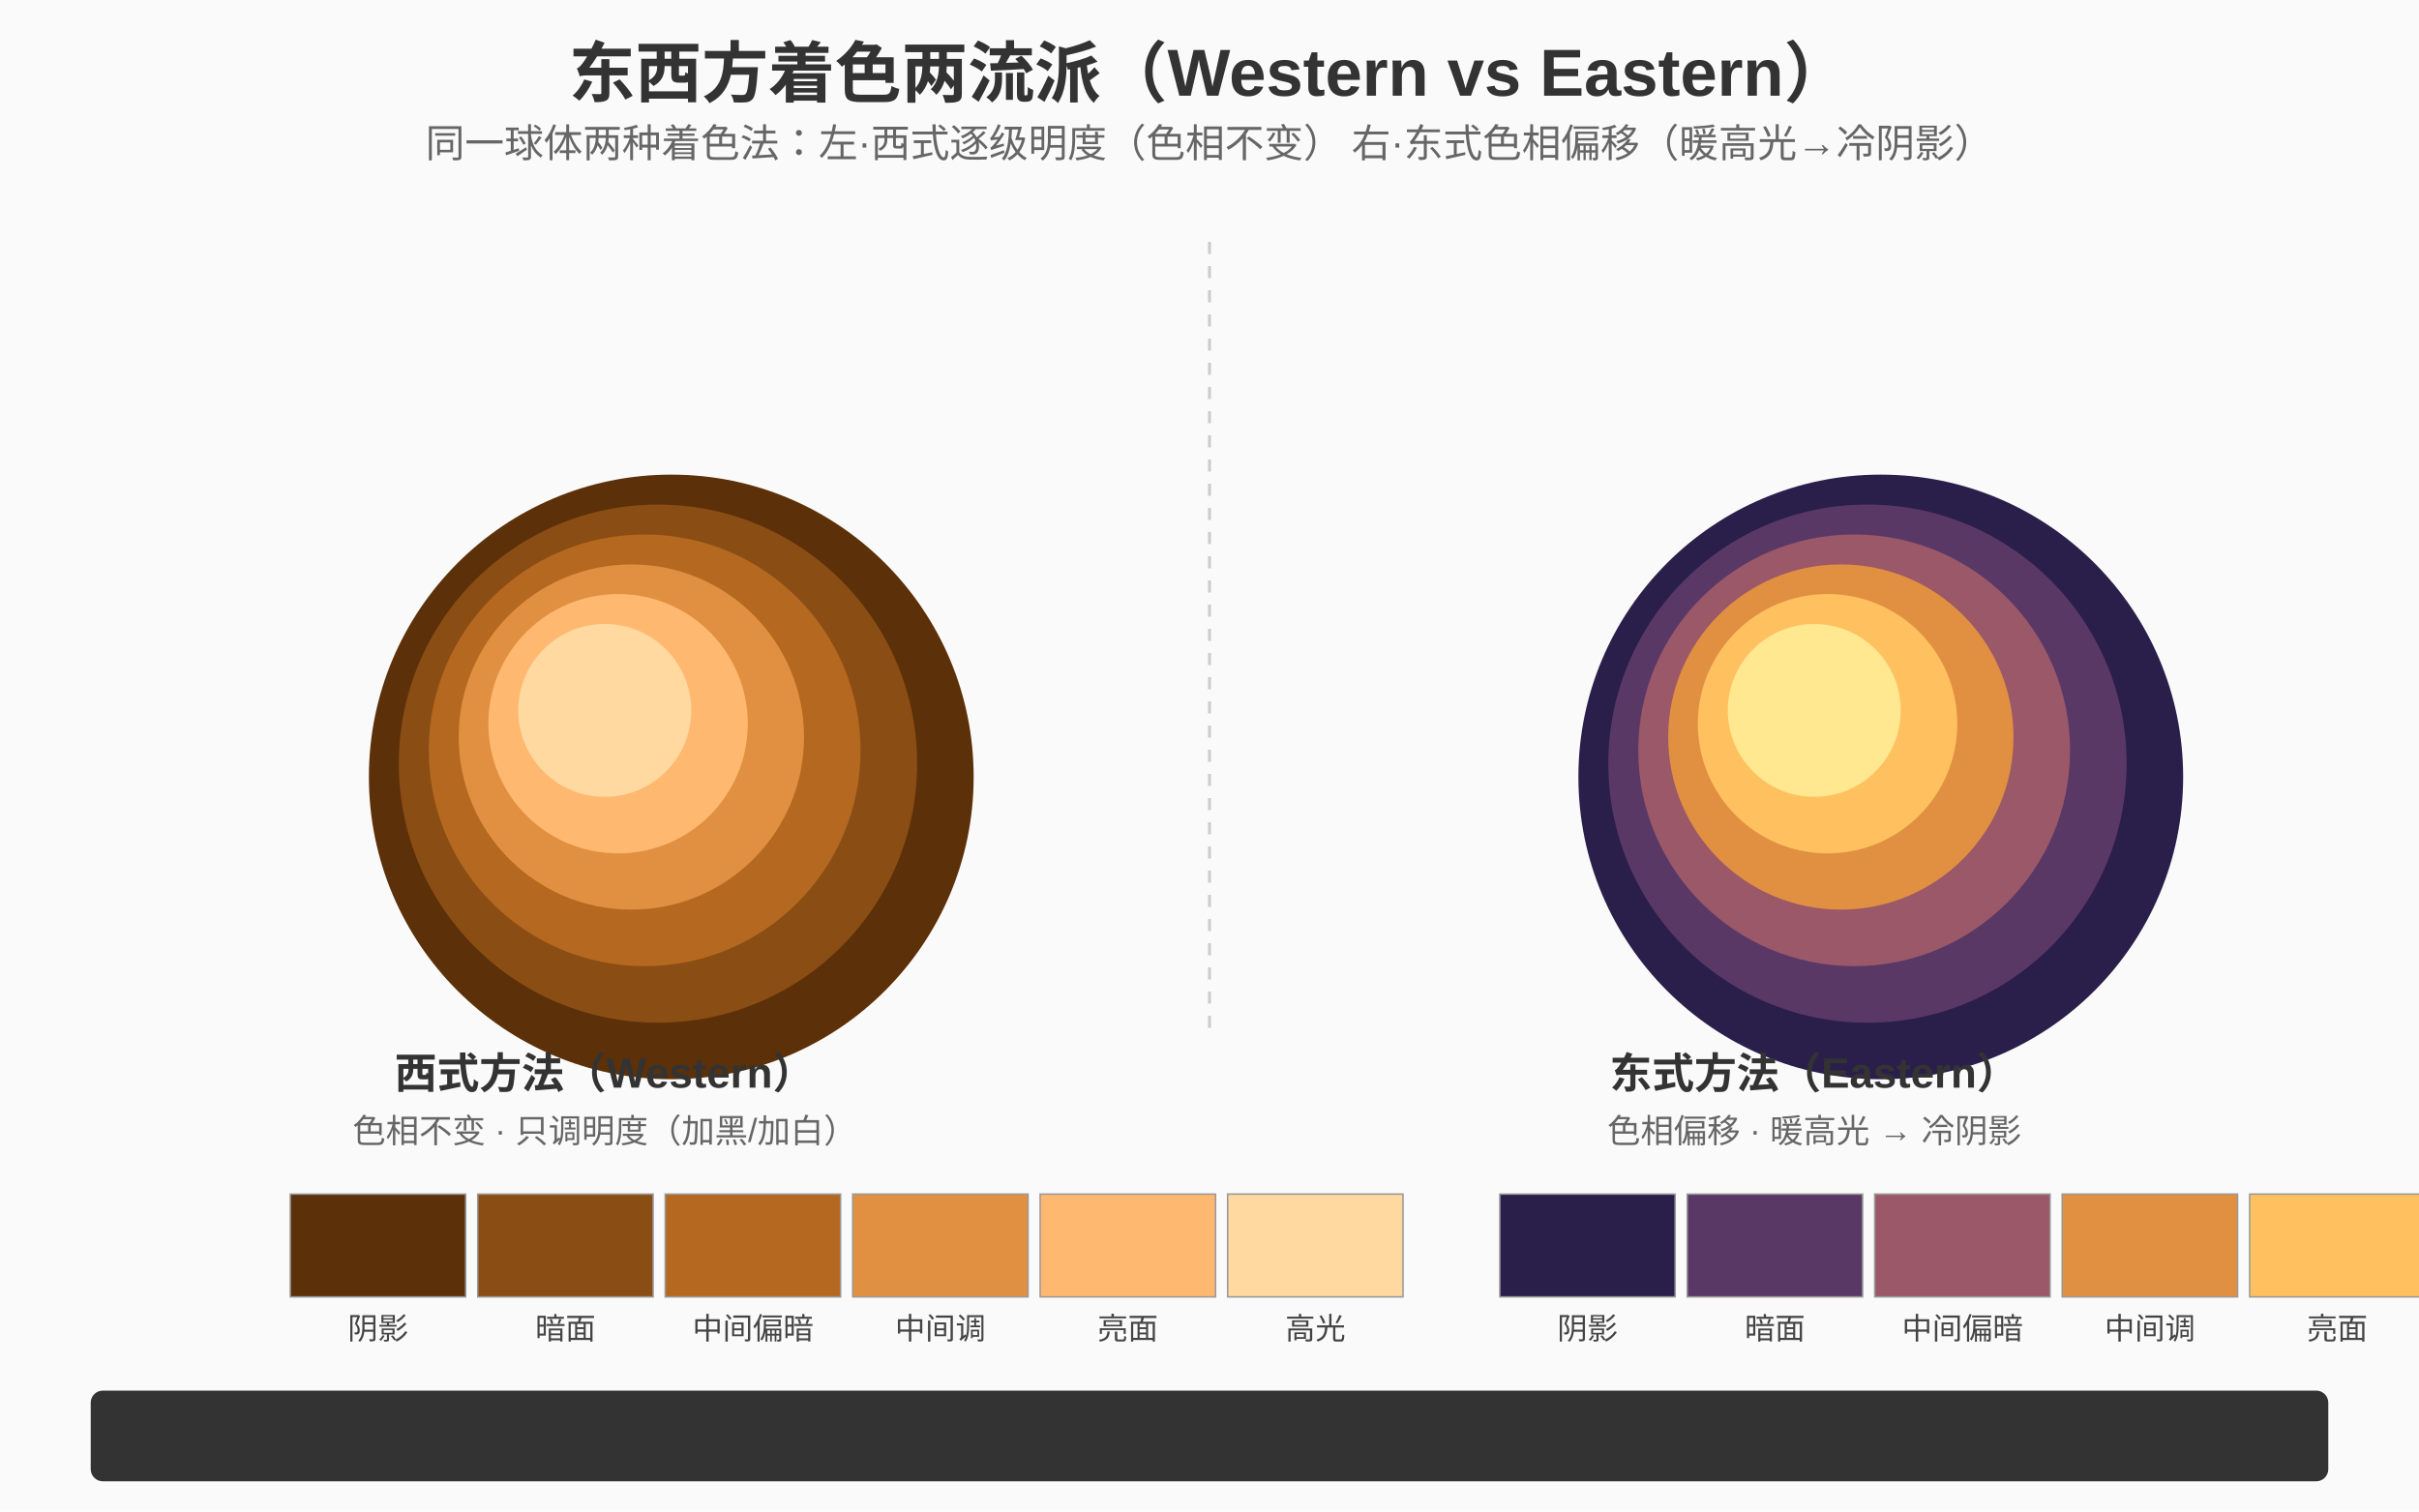
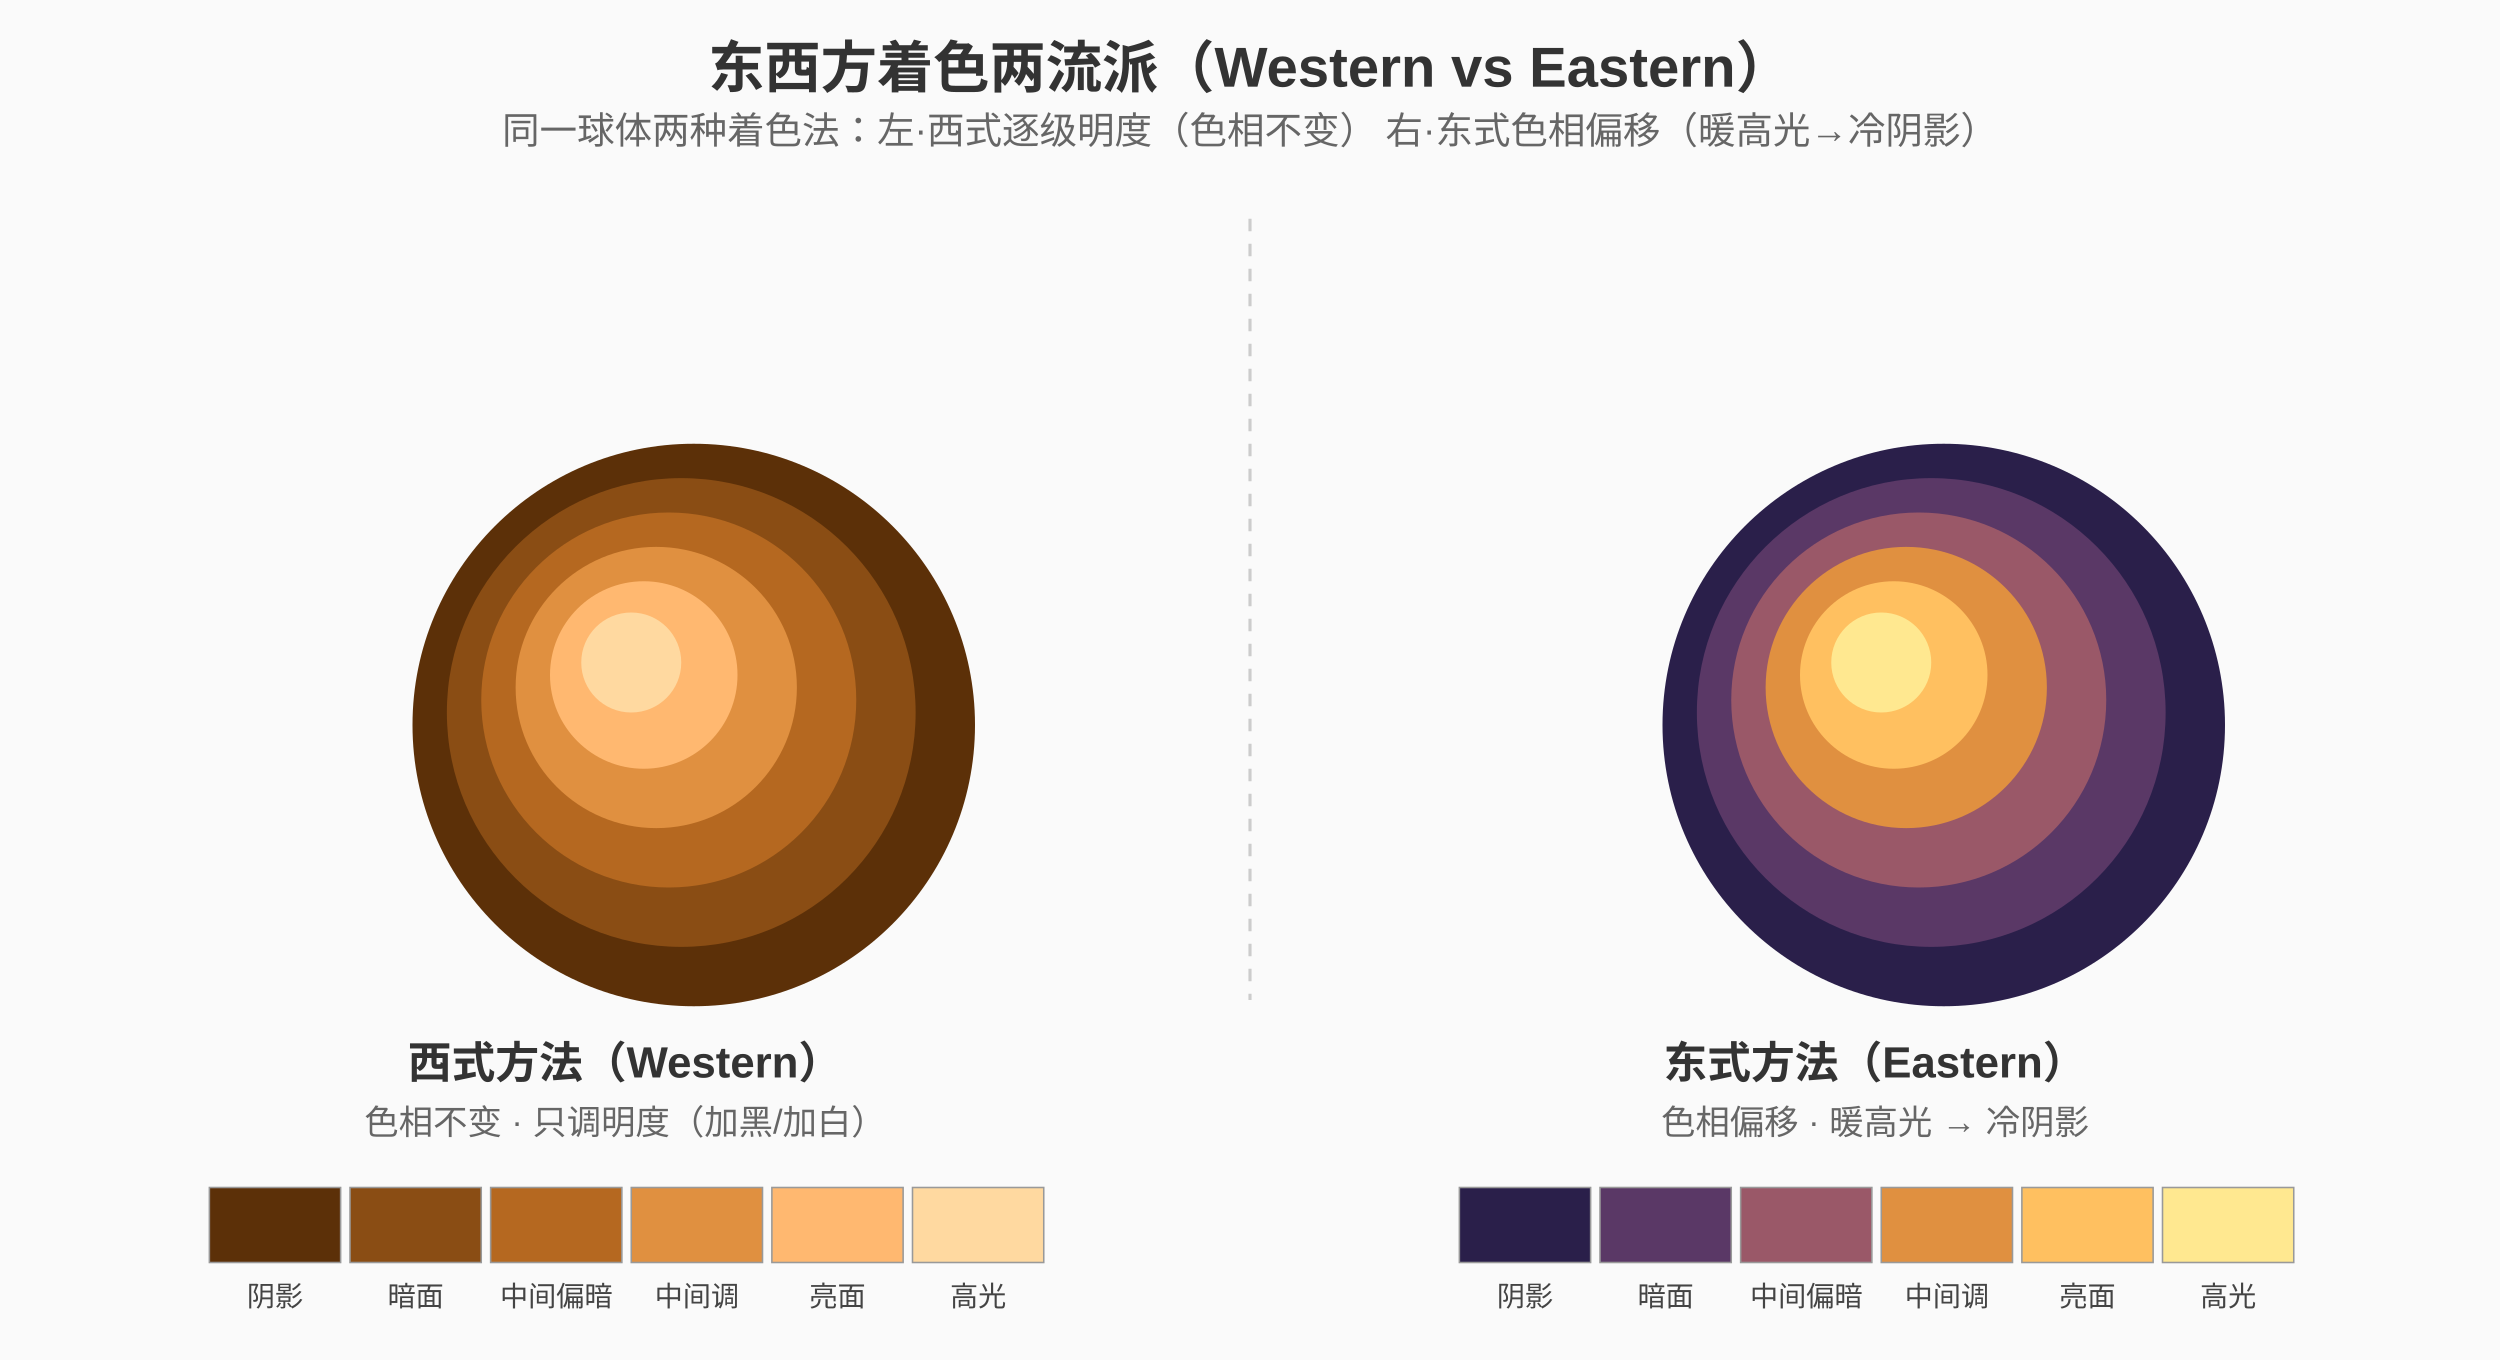
- <svg xmlns="http://www.w3.org/2000/svg" viewBox="0 0 800 500" width="800" height="500">
+ <svg xmlns="http://www.w3.org/2000/svg" viewBox="0 0 800 435" width="800" height="435">
  <defs>
    <style>
      text { font-family: 'PingFang SC','Microsoft YaHei',Arial,sans-serif; }
-       .title { font-size: 22px; font-weight: bold; fill: #333; }
-       .subtitle { font-size: 13px; fill: #666; }
+       .title { font-size: 18px; font-weight: bold; fill: #333; }
+       .subtitle { font-size: 12px; fill: #666; }
      .label { font-size: 14px; font-weight: bold; fill: #333; }
      .desc { font-size: 11px; fill: #666; }
-       .swatch-label { font-size: 10px; fill: #444; }
-       .hex { font-size: 7px; fill: #555; font-family: 'Menlo','Consolas',monospace; }
-       .analogy { font-size: 10px; fill: #0F0; font-family: monospace; }
+       .swatch-label { font-size: 9px; fill: #444; text-anchor: middle; }
    </style>
  </defs>
-   <rect width="800" height="500" fill="#FAFAFA" />
-   <text x="400" y="32" text-anchor="middle" class="title">东西方着色两流派（Western vs Eastern）</text>
-   <text x="400" y="52" text-anchor="middle" class="subtitle">同一球体两种着色法：左·西式逐级明度（色相不变）  右·东式色相偏移（暖高光→冷阴影）</text>
-   <circle cx="222.0" cy="257.0" r="100.0" fill="#5C3008" />
-   <circle cx="217.6" cy="252.6" r="85.7" fill="#8A4D14" />
-   <circle cx="213.2" cy="248.2" r="71.4" fill="#B56820" />
-   <circle cx="208.8" cy="243.8" r="57.1" fill="#E09040" />
-   <circle cx="204.4" cy="239.4" r="42.9" fill="#FFB870" />
-   <circle cx="200.0" cy="235.0" r="28.6" fill="#FFD9A0" />
-   <circle cx="622.0" cy="257.0" r="100.0" fill="#2A1F4A" />
-   <circle cx="617.6" cy="252.6" r="85.7" fill="#5A3866" />
-   <circle cx="613.2" cy="248.2" r="71.4" fill="#9A5868" />
-   <circle cx="608.8" cy="243.8" r="57.1" fill="#E09040" />
-   <circle cx="604.4" cy="239.4" r="42.9" fill="#FFC060" />
-   <circle cx="600.0" cy="235.0" r="28.6" fill="#FFE890" />
-   <line x1="400" y1="80" x2="400" y2="340" stroke="#CCC" stroke-dasharray="4 4" />
-   <text x="200" y="360" text-anchor="middle" class="label">西式方法（Western）</text>
-   <text x="200" y="378" text-anchor="middle" class="desc">色相不变 · 只调明度（加黑/加白）</text>
-   <text x="600" y="360" text-anchor="middle" class="label">东式方法（Eastern）</text>
-   <text x="600" y="378" text-anchor="middle" class="desc">色相偏移 · 暖高光 → 冷阴影</text>
-   <rect x="96.0" y="395.0" width="58.0" height="34.0" fill="#5C3008" stroke="#999" stroke-width="0.5" />
-   <text x="125.0" y="443" text-anchor="middle" class="swatch-label">阴影</text>
-   <rect x="158.0" y="395.0" width="58.0" height="34.0" fill="#8A4D14" stroke="#999" stroke-width="0.5" />
-   <text x="187.0" y="443" text-anchor="middle" class="swatch-label">暗面</text>
-   <rect x="220.0" y="395.0" width="58.0" height="34.0" fill="#B56820" stroke="#999" stroke-width="0.5" />
-   <text x="249.0" y="443" text-anchor="middle" class="swatch-label">中间偏暗</text>
-   <rect x="282.0" y="395.0" width="58.0" height="34.0" fill="#E09040" stroke="#999" stroke-width="0.5" />
-   <text x="311.0" y="443" text-anchor="middle" class="swatch-label">中间调</text>
-   <rect x="344.0" y="395.0" width="58.0" height="34.0" fill="#FFB870" stroke="#999" stroke-width="0.5" />
-   <text x="373.0" y="443" text-anchor="middle" class="swatch-label">亮面</text>
-   <rect x="406.0" y="395.0" width="58.0" height="34.0" fill="#FFD9A0" stroke="#999" stroke-width="0.5" />
-   <text x="435.0" y="443" text-anchor="middle" class="swatch-label">高光</text>
-   <rect x="496.0" y="395.0" width="58.0" height="34.0" fill="#2A1F4A" stroke="#999" stroke-width="0.5" />
-   <text x="525.0" y="443" text-anchor="middle" class="swatch-label">阴影</text>
-   <rect x="558.0" y="395.0" width="58.0" height="34.0" fill="#5A3866" stroke="#999" stroke-width="0.5" />
-   <text x="587.0" y="443" text-anchor="middle" class="swatch-label">暗面</text>
-   <rect x="620.0" y="395.0" width="58.0" height="34.0" fill="#9A5868" stroke="#999" stroke-width="0.5" />
-   <text x="649.0" y="443" text-anchor="middle" class="swatch-label">中间偏暗</text>
-   <rect x="682.0" y="395.0" width="58.0" height="34.0" fill="#E09040" stroke="#999" stroke-width="0.5" />
-   <text x="711.0" y="443" text-anchor="middle" class="swatch-label">中间调</text>
-   <rect x="744.0" y="395.0" width="58.0" height="34.0" fill="#FFC060" stroke="#999" stroke-width="0.5" />
-   <text x="773.0" y="443" text-anchor="middle" class="swatch-label">亮面</text>
-   <rect x="806.0" y="395.0" width="58.0" height="34.0" fill="#FFE890" stroke="#999" stroke-width="0.5" />
-   <text x="835.0" y="443" text-anchor="middle" class="swatch-label">高光</text>
-   <rect x="30" y="460" width="740" height="30" rx="4" fill="#333" />
+   <rect width="800" height="480" fill="#FAFAFA" />
+   <text x="400" y="28" text-anchor="middle" class="title">东西方着色两流派（Western vs Eastern）</text>
+   <text x="400" y="46" text-anchor="middle" class="subtitle">同一球体两种着色法：左·西式逐级明度（色相不变）  右·东式色相偏移（暖高光→冷阴影）</text>
+   <line x1="400" y1="70" x2="400" y2="320" stroke="#CCC" stroke-dasharray="4 4" />
+   <circle cx="222" cy="232" r="90" fill="#5C3008" />
+   <circle cx="218" cy="228" r="75" fill="#8A4D14" />
+   <circle cx="214" cy="224" r="60" fill="#B56820" />
+   <circle cx="210" cy="220" r="45" fill="#E09040" />
+   <circle cx="206" cy="216" r="30" fill="#FFB870" />
+   <circle cx="202" cy="212" r="16" fill="#FFD9A0" />
+   <circle cx="622" cy="232" r="90" fill="#2A1F4A" />
+   <circle cx="618" cy="228" r="75" fill="#5A3866" />
+   <circle cx="614" cy="224" r="60" fill="#9A5868" />
+   <circle cx="610" cy="220" r="45" fill="#E09040" />
+   <circle cx="606" cy="216" r="30" fill="#FFC060" />
+   <circle cx="602" cy="212" r="16" fill="#FFE890" />
+   <text x="200" y="345" text-anchor="middle" class="label">西式方法（Western）</text>
+   <text x="200" y="363" text-anchor="middle" class="desc">色相不变 · 只调明度（加黑/加白）</text>
+   <text x="600" y="345" text-anchor="middle" class="label">东式方法（Eastern）</text>
+   <text x="600" y="363" text-anchor="middle" class="desc">色相偏移 · 暖高光 → 冷阴影</text>
+   <rect x="67" y="380" width="42" height="24" fill="#5C3008" stroke="#999" stroke-width="0.5" />
+   <text x="88" y="418" class="swatch-label">阴影</text>
+   <rect x="112" y="380" width="42" height="24" fill="#8A4D14" stroke="#999" stroke-width="0.5" />
+   <text x="133" y="418" class="swatch-label">暗面</text>
+   <rect x="157" y="380" width="42" height="24" fill="#B56820" stroke="#999" stroke-width="0.5" />
+   <text x="178" y="418" class="swatch-label">中间偏暗</text>
+   <rect x="202" y="380" width="42" height="24" fill="#E09040" stroke="#999" stroke-width="0.5" />
+   <text x="223" y="418" class="swatch-label">中间调</text>
+   <rect x="247" y="380" width="42" height="24" fill="#FFB870" stroke="#999" stroke-width="0.5" />
+   <text x="268" y="418" class="swatch-label">亮面</text>
+   <rect x="292" y="380" width="42" height="24" fill="#FFD9A0" stroke="#999" stroke-width="0.5" />
+   <text x="313" y="418" class="swatch-label">高光</text>
+   <rect x="467" y="380" width="42" height="24" fill="#2A1F4A" stroke="#999" stroke-width="0.5" />
+   <text x="488" y="418" class="swatch-label">阴影</text>
+   <rect x="512" y="380" width="42" height="24" fill="#5A3866" stroke="#999" stroke-width="0.5" />
+   <text x="533" y="418" class="swatch-label">暗面</text>
+   <rect x="557" y="380" width="42" height="24" fill="#9A5868" stroke="#999" stroke-width="0.5" />
+   <text x="578" y="418" class="swatch-label">中间偏暗</text>
+   <rect x="602" y="380" width="42" height="24" fill="#E09040" stroke="#999" stroke-width="0.5" />
+   <text x="623" y="418" class="swatch-label">中间调</text>
+   <rect x="647" y="380" width="42" height="24" fill="#FFC060" stroke="#999" stroke-width="0.5" />
+   <text x="668" y="418" class="swatch-label">亮面</text>
+   <rect x="692" y="380" width="42" height="24" fill="#FFE890" stroke="#999" stroke-width="0.5" />
+   <text x="713" y="418" class="swatch-label">高光</text>
</svg>
